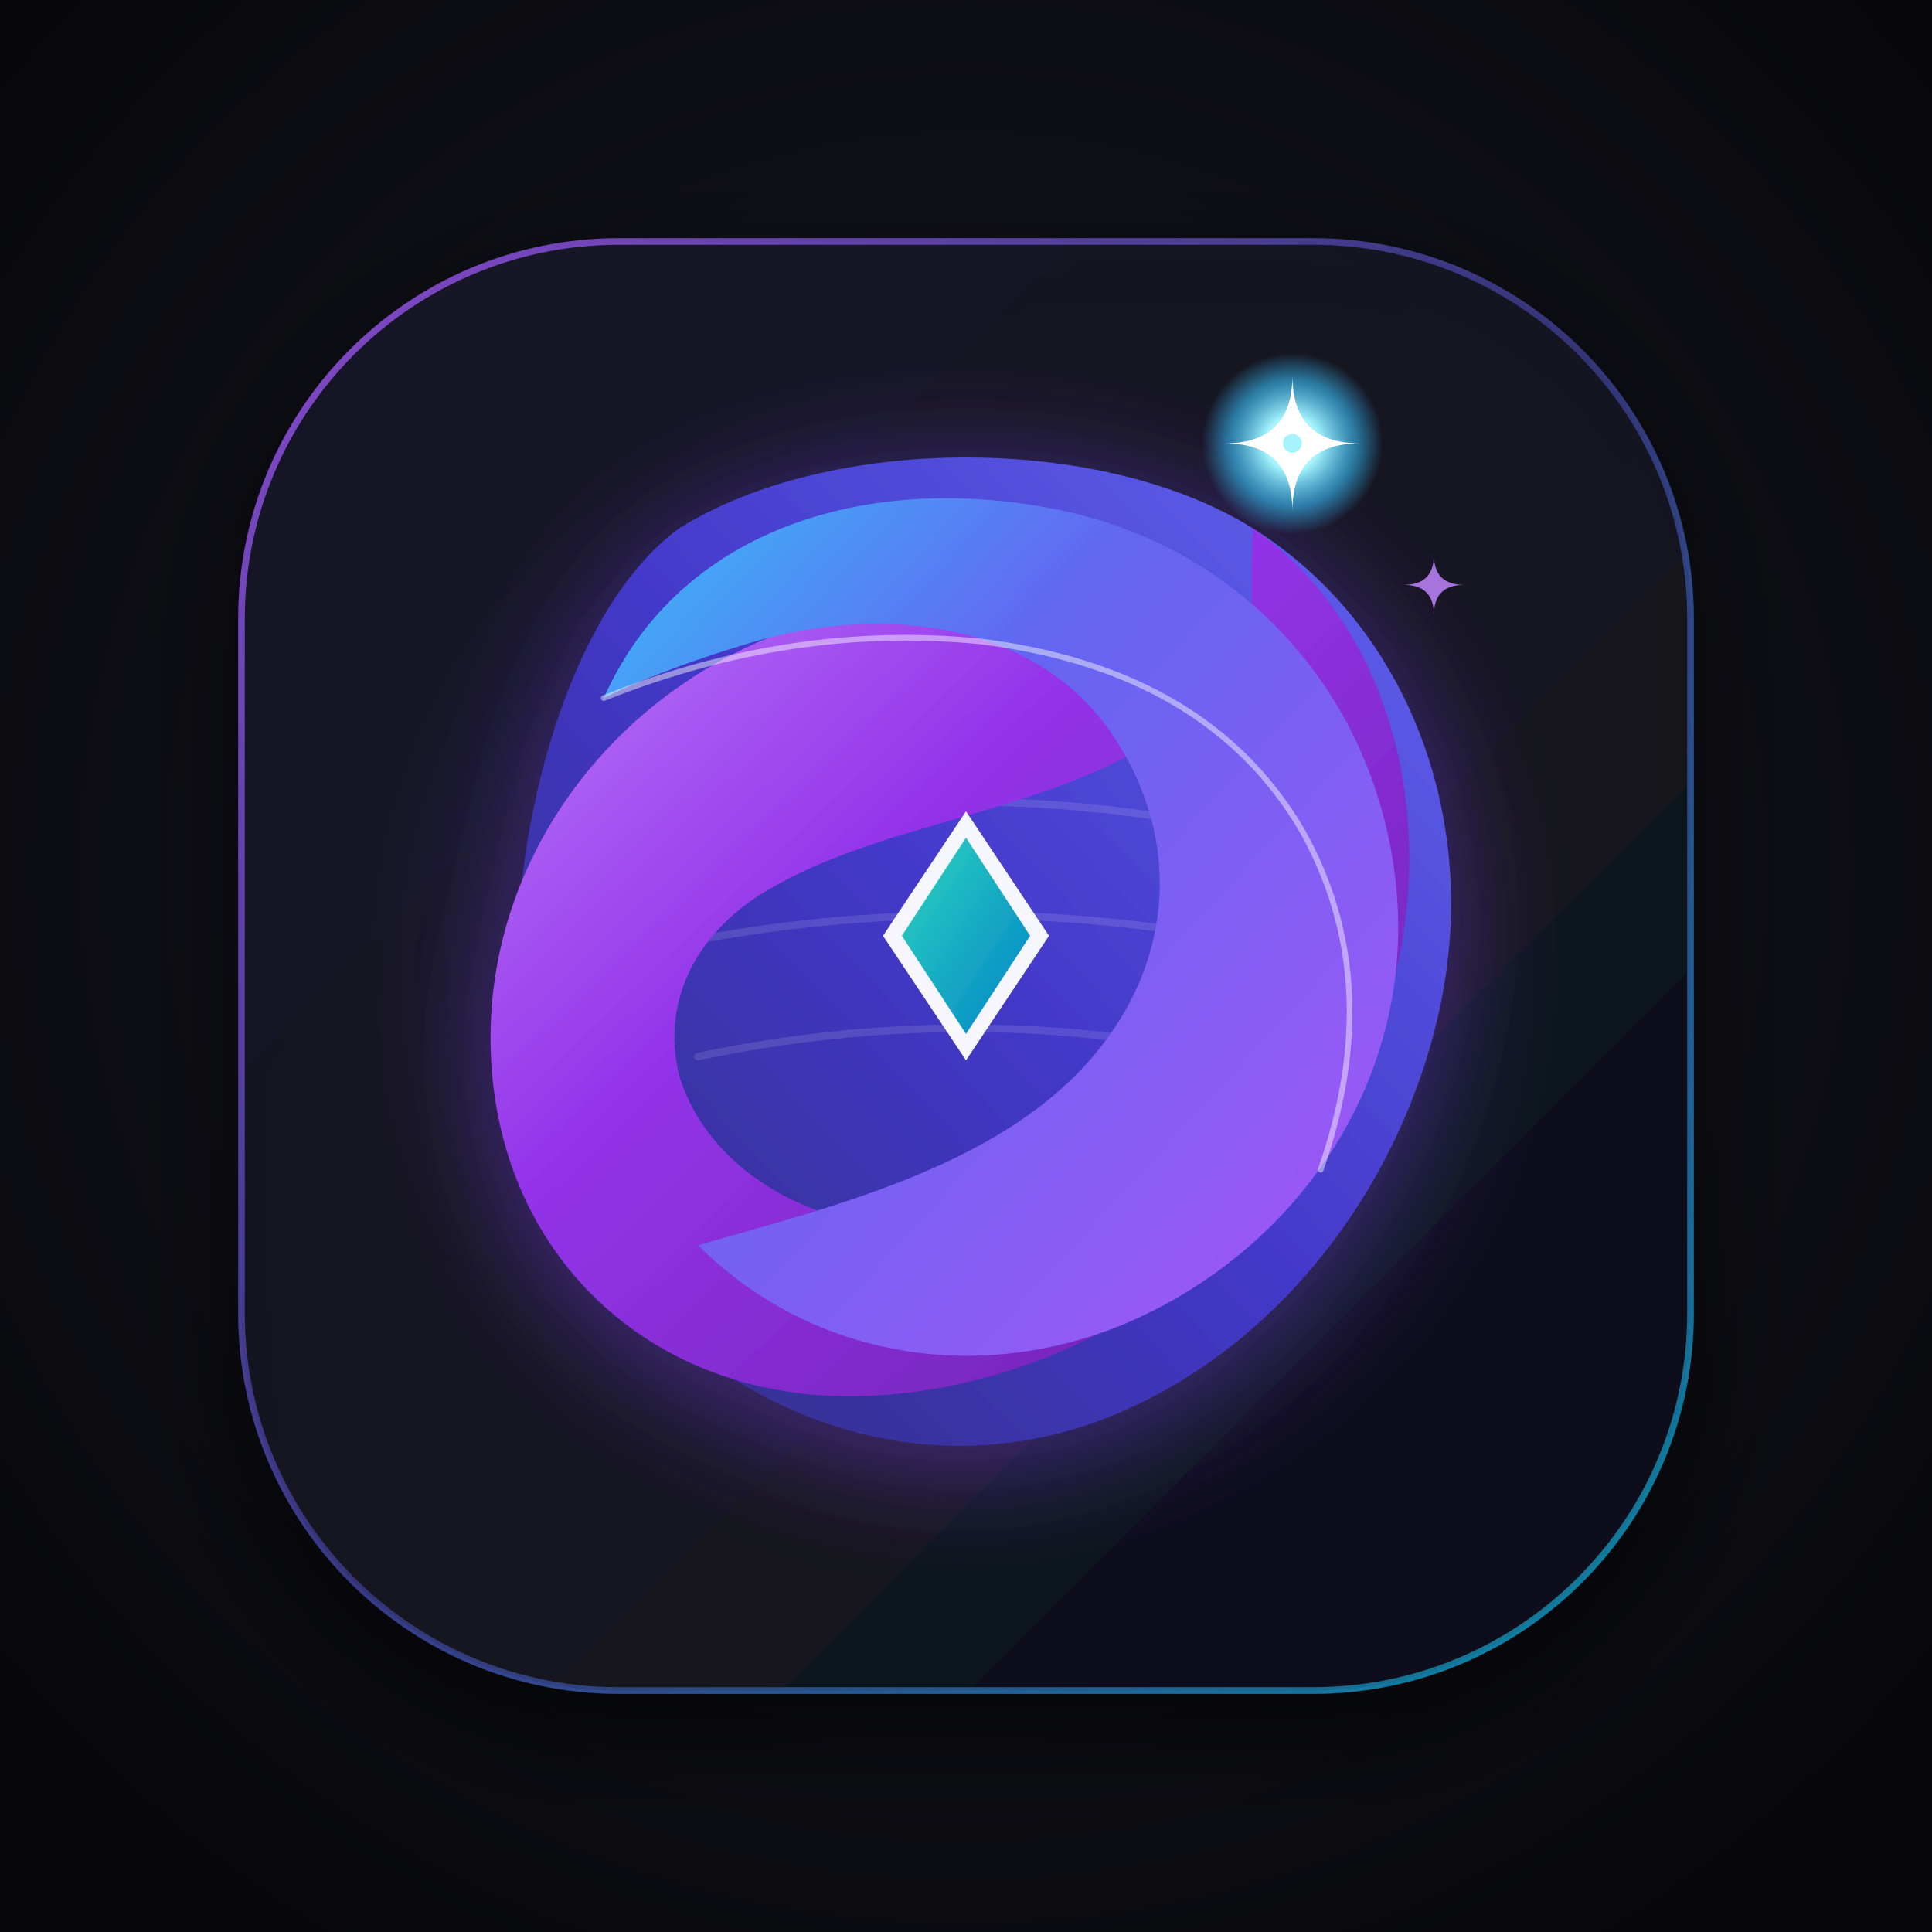
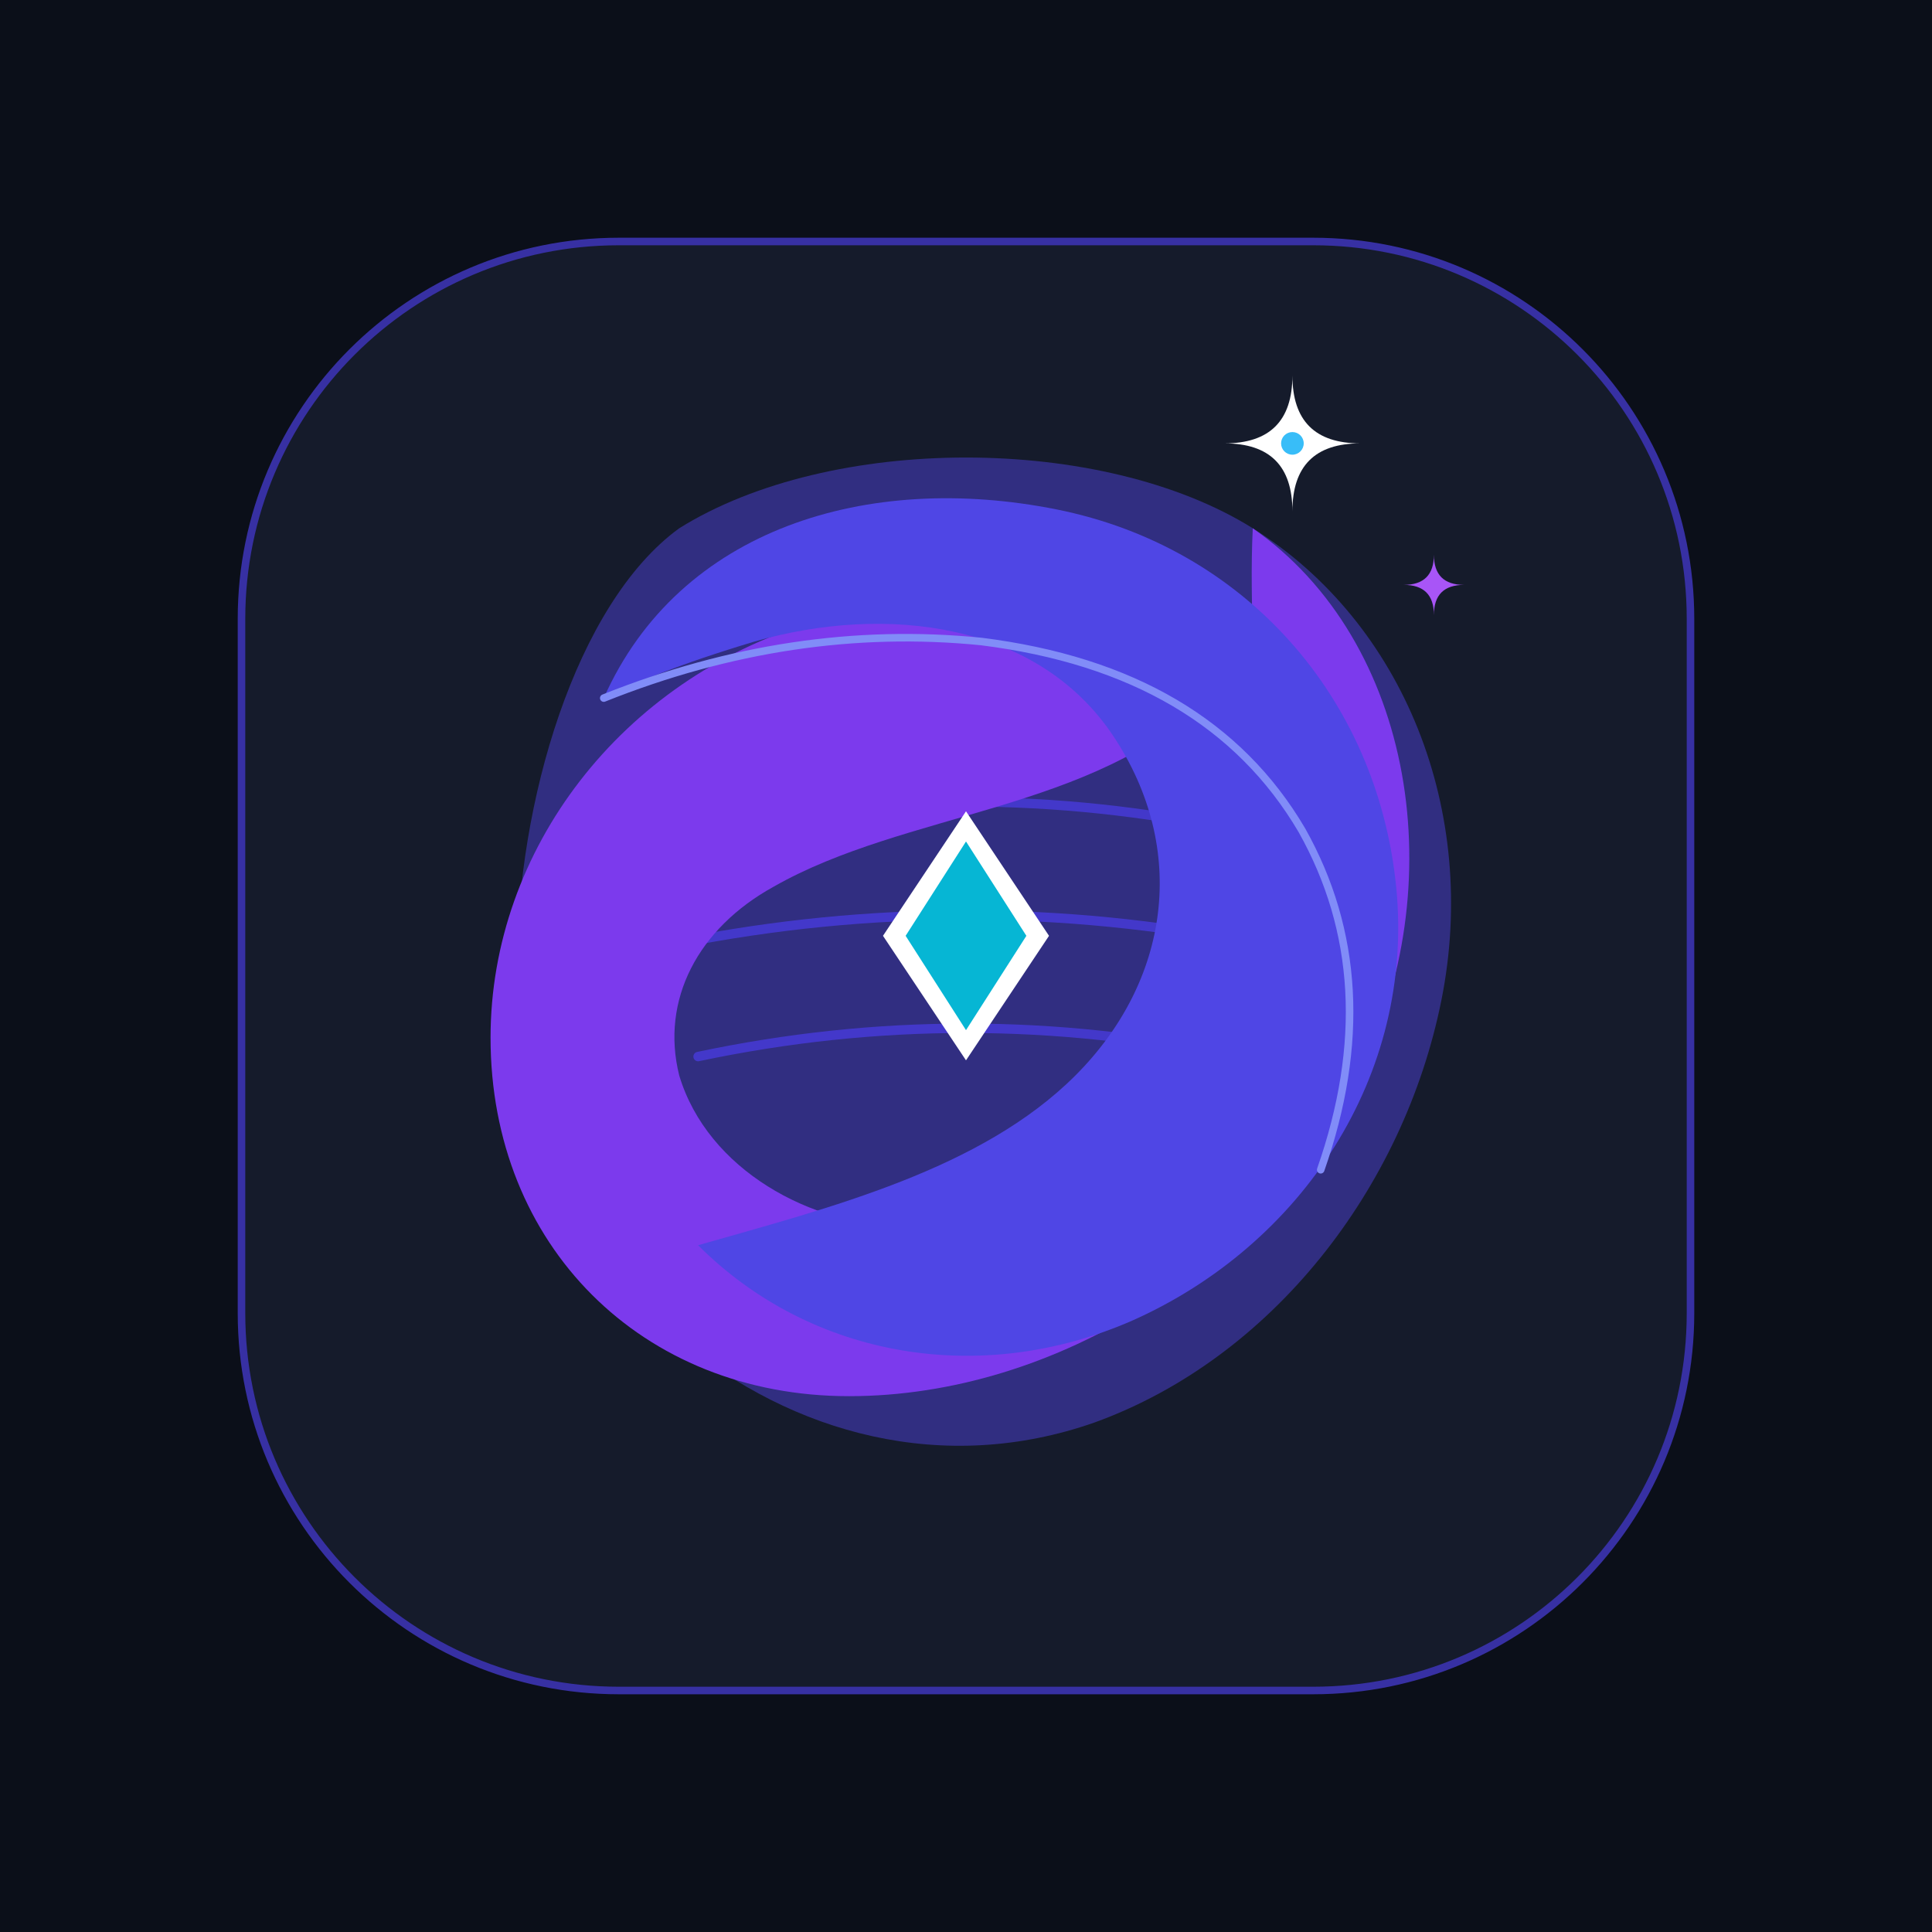
<svg xmlns="http://www.w3.org/2000/svg" viewBox="0 0 1024 1024" width="1024" height="1024">
-   <defs>
-     <radialGradient id="bgGlow" cx="50%" cy="45%" r="65%">
-       <stop offset="0%" stop-color="#1e1838" />
-       <stop offset="60%" stop-color="#0e0f15" />
-       <stop offset="100%" stop-color="#08080c" />
-     </radialGradient>
-     <linearGradient id="squircleBorder" x1="0%" y1="0%" x2="100%" y2="100%">
-       <stop offset="0%" stop-color="#a855f7" stop-opacity="0.8" />
-       <stop offset="50%" stop-color="#6366f1" stop-opacity="0.4" />
-       <stop offset="100%" stop-color="#06b6d4" stop-opacity="0.7" />
-     </linearGradient>
-     <linearGradient id="squircleFill" x1="0%" y1="0%" x2="100%" y2="100%">
-       <stop offset="0%" stop-color="#181528" stop-opacity="0.95" />
-       <stop offset="100%" stop-color="#0f111a" stop-opacity="0.98" />
-     </linearGradient>
-     <radialGradient id="coreGlow" cx="50%" cy="50%" r="50%">
-       <stop offset="0%" stop-color="#8b5cf6" stop-opacity="0.35" />
-       <stop offset="60%" stop-color="#6366f1" stop-opacity="0.1" />
-       <stop offset="100%" stop-color="#6366f1" stop-opacity="0" />
-     </radialGradient>
-     <linearGradient id="leafBase" x1="0%" y1="100%" x2="100%" y2="0%">
-       <stop offset="0%" stop-color="#312e81" />
-       <stop offset="50%" stop-color="#4338ca" />
-       <stop offset="100%" stop-color="#6366f1" />
-     </linearGradient>
-     <linearGradient id="leafMid" x1="0%" y1="0%" x2="100%" y2="100%">
-       <stop offset="0%" stop-color="#c084fc" />
-       <stop offset="40%" stop-color="#9333ea" />
-       <stop offset="100%" stop-color="#6b21a8" />
-     </linearGradient>
-     <linearGradient id="leafTop" x1="0%" y1="0%" x2="100%" y2="100%">
-       <stop offset="0%" stop-color="#38bdf8" />
-       <stop offset="35%" stop-color="#6366f1" />
-       <stop offset="100%" stop-color="#a855f7" />
-     </linearGradient>
-     <linearGradient id="leafFold" x1="0%" y1="0%" x2="100%" y2="100%">
-       <stop offset="0%" stop-color="#2dd4bf" />
-       <stop offset="100%" stop-color="#0284c7" />
-     </linearGradient>
-     <radialGradient id="sparkleGlow" cx="50%" cy="50%" r="50%">
-       <stop offset="0%" stop-color="#ffffff" />
-       <stop offset="30%" stop-color="#a5f3fc" />
-       <stop offset="70%" stop-color="#38bdf8" stop-opacity="0.6" />
-       <stop offset="100%" stop-color="#38bdf8" stop-opacity="0" />
-     </radialGradient>
-     <filter id="softShadow" x="-20%" y="-20%" width="140%" height="140%">
-       <feDropShadow dx="0" dy="18" stdDeviation="28" flood-color="#000000" flood-opacity="0.65" />
-     </filter>
-     <filter id="glowShadow" x="-30%" y="-30%" width="160%" height="160%">
-       <feDropShadow dx="0" dy="10" stdDeviation="30" flood-color="#7c3aed" flood-opacity="0.45" />
-     </filter>
-   </defs>
-   <rect width="1024" height="1024" fill="url(#bgGlow)" />
-   <g filter="url(#softShadow)">
-     <rect x="128" y="128" width="768" height="768" rx="200" ry="200" fill="url(#squircleFill)" stroke="url(#squircleBorder)" stroke-width="3.5" />
-   </g>
-   <circle cx="512" cy="512" r="320" fill="url(#coreGlow)" />
-   <g filter="url(#glowShadow)">
-     <path d="M 360 280               C 440 230, 584 230, 664 280               C 744 330, 784 430, 764 530               C 744 630, 674 720, 580 754               C 500 782, 420 760, 360 710               C 310 668, 274 598, 274 512               C 274 426, 305 320, 360 280 Z" fill="url(#leafBase)" />
-     <path d="M 390 380 Q 512 350 634 380" stroke="#ffffff" stroke-opacity="0.12" stroke-width="4" stroke-linecap="round" fill="none" />
-     <path d="M 370 440 Q 512 410 654 440" stroke="#ffffff" stroke-opacity="0.12" stroke-width="4" stroke-linecap="round" fill="none" />
-     <path d="M 360 500 Q 512 470 664 500" stroke="#ffffff" stroke-opacity="0.12" stroke-width="4" stroke-linecap="round" fill="none" />
-     <path d="M 370 560 Q 512 530 654 560" stroke="#ffffff" stroke-opacity="0.12" stroke-width="4" stroke-linecap="round" fill="none" />
-     <path d="M 664 280               C 750 340, 770 470, 720 570               C 670 670, 560 740, 450 740               C 340 740, 260 660, 260 550               C 260 450, 330 360, 430 330               C 500 308, 590 320, 640 370               C 580 430, 480 430, 410 470               C 370 492, 350 530, 360 570               C 375 620, 430 650, 480 650               C 550 650, 610 600, 640 540               C 680 460, 660 360, 664 280 Z" fill="url(#leafMid)" />
-     <path d="M 320 370               C 360 280, 460 250, 560 270               C 660 290, 730 370, 740 470               C 750 570, 690 660, 600 700               C 520 735, 430 720, 370 660               C 440 640, 520 620, 570 570               C 620 520, 630 450, 590 390               C 550 330, 470 320, 400 340               C 360 352, 336 362, 320 370 Z" fill="url(#leafTop)" />
-     <path d="M 320 370 Q 420 330 520 340 Q 640 355 690 440 Q 735 520 700 620" stroke="#ffffff" stroke-opacity="0.45" stroke-width="3" stroke-linecap="round" fill="none" />
-     <path d="M 512 430               L 556 496               L 512 562               L 468 496 Z" fill="#ffffff" fill-opacity="0.95" />
-     <path d="M 512 444               L 546 496               L 512 548               L 478 496 Z" fill="url(#leafFold)" />
+   <rect width="1024" height="1024" fill="#0b0f19" />
+   <rect x="128" y="128" width="768" height="768" rx="200" ry="200" fill="#151b2b" stroke="#3730a3" stroke-width="4" />
+   <g>
+     <path d="M 360 280               C 440 230, 584 230, 664 280               C 744 330, 784 430, 764 530               C 744 630, 674 720, 580 754               C 500 782, 420 760, 360 710               C 310 668, 274 598, 274 512               C 274 426, 305 320, 360 280 Z" fill="#312e81" />
+     <path d="M 390 380 Q 512 350 634 380" stroke="#4338ca" stroke-width="5" stroke-linecap="round" fill="none" />
+     <path d="M 370 440 Q 512 410 654 440" stroke="#4338ca" stroke-width="5" stroke-linecap="round" fill="none" />
+     <path d="M 360 500 Q 512 470 664 500" stroke="#4338ca" stroke-width="5" stroke-linecap="round" fill="none" />
+     <path d="M 370 560 Q 512 530 654 560" stroke="#4338ca" stroke-width="5" stroke-linecap="round" fill="none" />
+     <path d="M 664 280               C 750 340, 770 470, 720 570               C 670 670, 560 740, 450 740               C 340 740, 260 660, 260 550               C 260 450, 330 360, 430 330               C 500 308, 590 320, 640 370               C 580 430, 480 430, 410 470               C 370 492, 350 530, 360 570               C 375 620, 430 650, 480 650               C 550 650, 610 600, 640 540               C 680 460, 660 360, 664 280 Z" fill="#7c3aed" />
+     <path d="M 320 370               C 360 280, 460 250, 560 270               C 660 290, 730 370, 740 470               C 750 570, 690 660, 600 700               C 520 735, 430 720, 370 660               C 440 640, 520 620, 570 570               C 620 520, 630 450, 590 390               C 550 330, 470 320, 400 340               C 360 352, 336 362, 320 370 Z" fill="#4f46e5" />
+     <path d="M 320 370 Q 420 330 520 340 Q 640 355 690 440 Q 735 520 700 620" stroke="#818cf8" stroke-width="4" stroke-linecap="round" fill="none" />
+     <path d="M 512 430               L 556 496               L 512 562               L 468 496 Z" fill="#ffffff" />
+     <path d="M 512 446               L 544 496               L 512 546               L 480 496 Z" fill="#06b6d4" />
  </g>
  <g transform="translate(685, 235)">
-     <circle cx="0" cy="0" r="48" fill="url(#sparkleGlow)" />
    <path d="M 0 -36               Q 0 0 36 0               Q 0 0 0 36               Q 0 0 -36 0               Q 0 0 0 -36 Z" fill="#ffffff" />
-     <circle cx="0" cy="0" r="5" fill="#a5f3fc" />
+     <circle cx="0" cy="0" r="6" fill="#38bdf8" />
  </g>
  <g transform="translate(760, 310)">
-     <path d="M 0 -16 Q 0 0 16 0 Q 0 0 0 16 Q 0 0 -16 0 Q 0 0 0 -16 Z" fill="#c084fc" fill-opacity="0.85" />
+     <path d="M 0 -16 Q 0 0 16 0 Q 0 0 0 16 Q 0 0 -16 0 Q 0 0 0 -16 Z" fill="#a855f7" />
  </g>
</svg>
